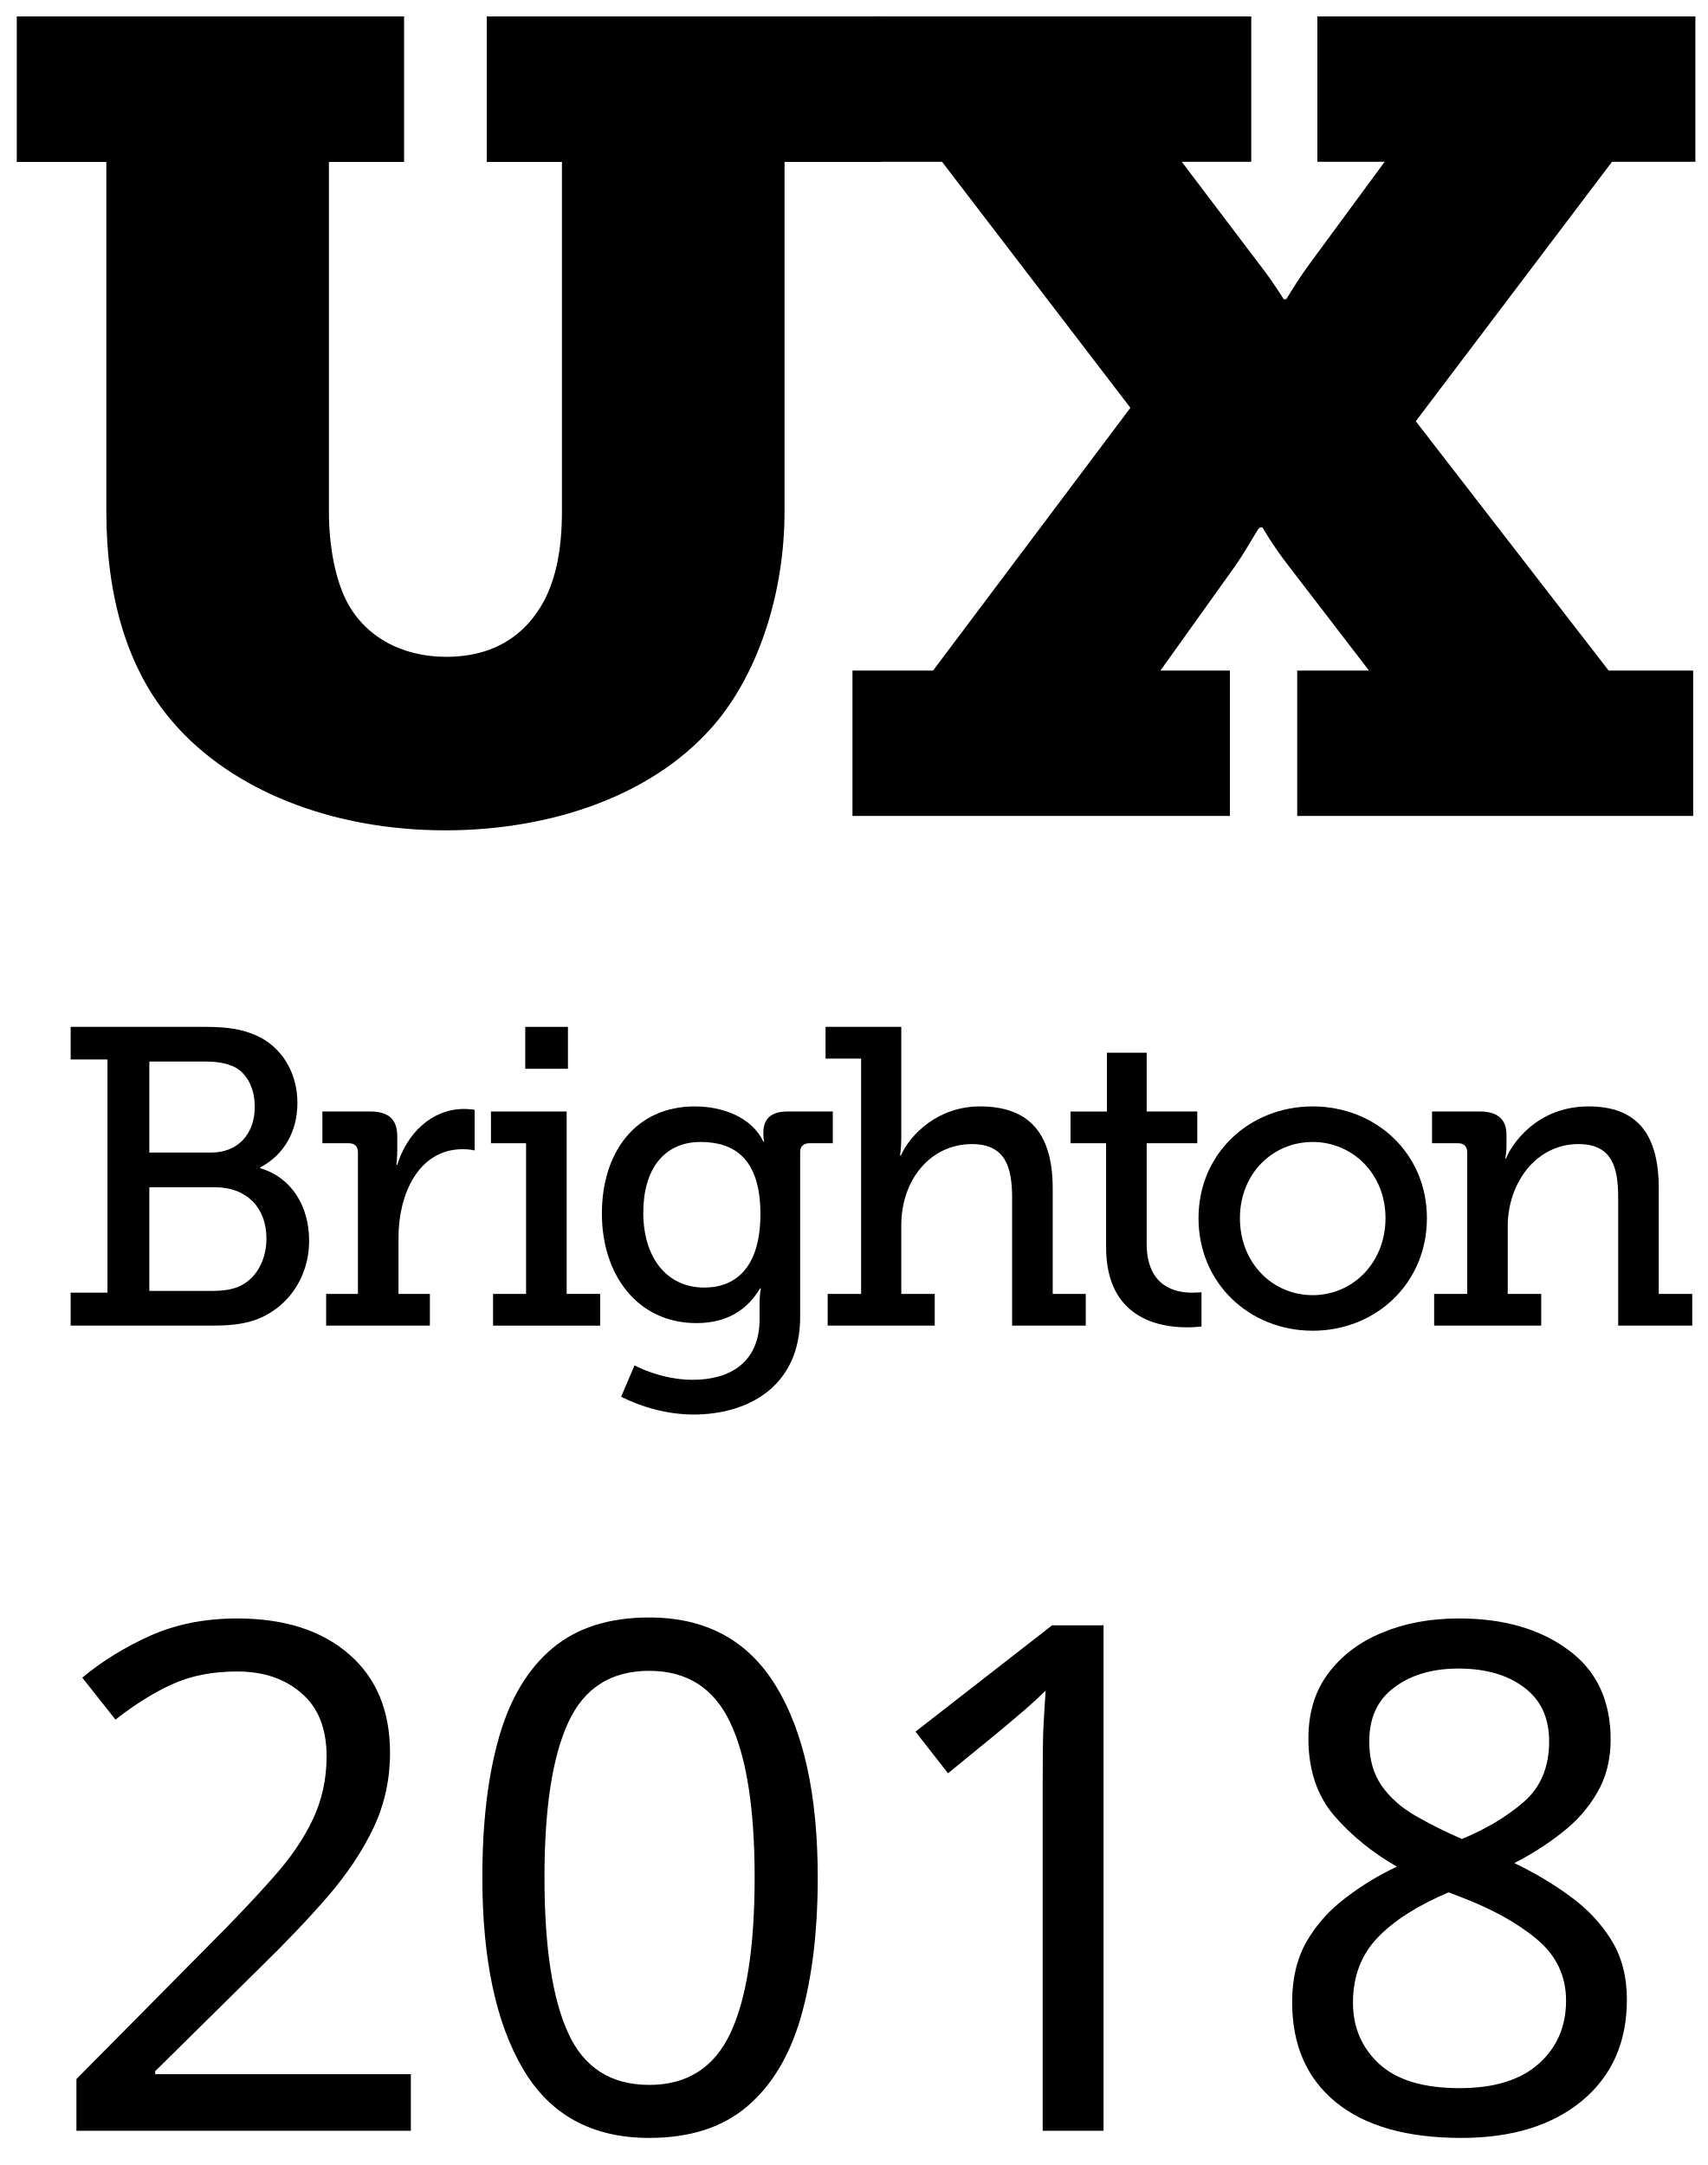
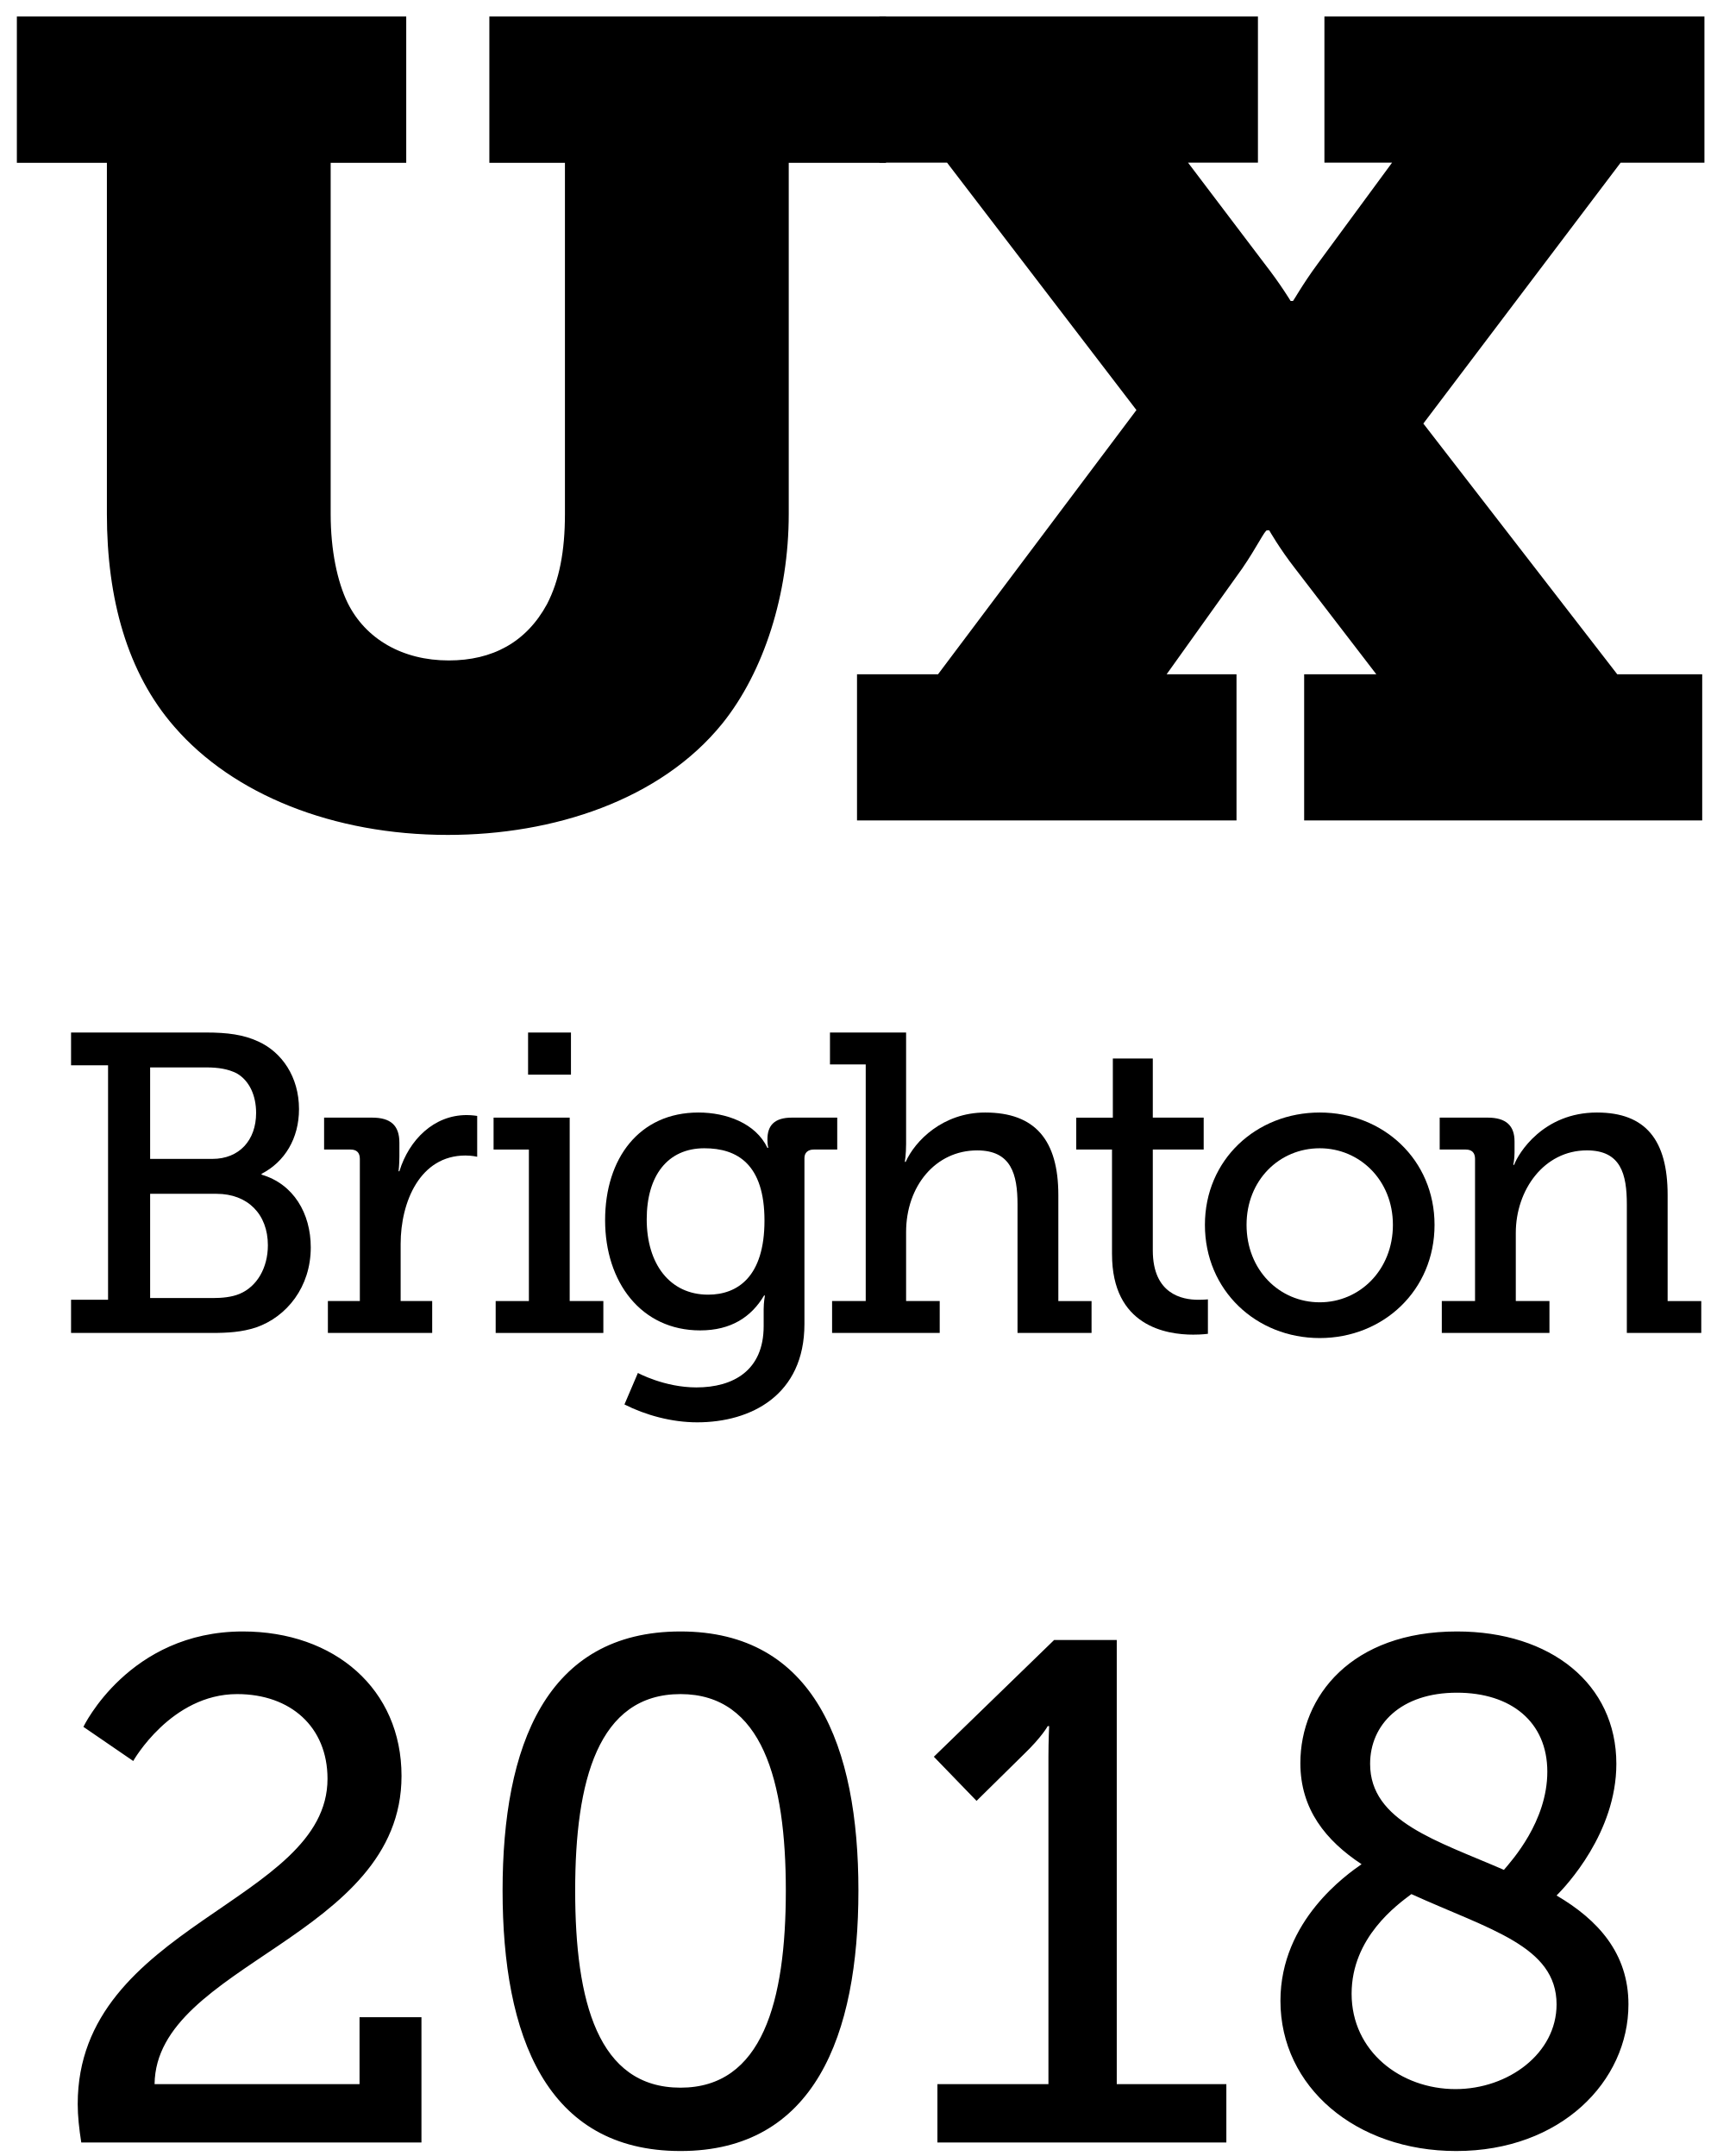
- <svg xmlns="http://www.w3.org/2000/svg" width="82px" height="104px" viewBox="0 0 82 104" version="1.1">
+ <svg xmlns="http://www.w3.org/2000/svg" width="82px" height="103px" viewBox="0 0 82 103" version="1.1">
  <defs />
-   <g id="Page-1" stroke="none" stroke-width="1" fill="none" fill-rule="evenodd">
-     <g id="The-grid" transform="translate(-768, -3475)" fill="#000000">
-       <g id="UX-Brighton-2018-logo-stacked-black" transform="translate(767.8467, 3474.91)">
-         <path d="M3.548,63.77 L10.259,63.77 C11.042,63.77 11.706,63.73 12.389,63.506 C13.855,62.997 15,61.575 15,59.683 C15,58.058 14.177,56.655 12.65,56.207 L12.65,56.167 C13.755,55.598 14.438,54.479 14.438,53.077 C14.438,51.531 13.614,50.352 12.489,49.844 C11.786,49.519 11.022,49.417 9.998,49.417 L3.548,49.417 L3.548,50.983 L5.316,50.983 L5.316,62.185 L3.548,62.185 L3.548,63.77 L3.548,63.77 Z M7.326,55.455 L7.326,51.084 L9.998,51.084 C10.601,51.084 11.063,51.165 11.465,51.369 C12.067,51.715 12.389,52.426 12.389,53.259 C12.389,54.561 11.585,55.455 10.299,55.455 L7.326,55.455 L7.326,55.455 Z M7.326,62.103 L7.326,57.123 L10.5,57.123 C11.987,57.123 12.951,58.098 12.951,59.581 C12.951,60.659 12.429,61.554 11.605,61.9 C11.223,62.063 10.741,62.102 10.339,62.102 L7.326,62.102 L7.326,62.103 L7.326,62.103 Z" id="Shape" />
-         <path d="M15.818,63.77 L20.801,63.77 L20.801,62.245 L19.294,62.245 L19.294,59.52 C19.294,57.509 20.219,55.293 22.389,55.293 C22.71,55.293 22.951,55.353 22.951,55.353 L22.951,53.402 C22.951,53.402 22.71,53.361 22.448,53.361 C20.881,53.361 19.696,54.541 19.234,56.045 L19.194,56.045 C19.194,56.045 19.234,55.74 19.234,55.333 L19.234,54.683 C19.234,53.849 18.812,53.483 17.928,53.483 L15.637,53.483 L15.637,55.008 L16.903,55.008 C17.185,55.008 17.345,55.15 17.345,55.455 L17.345,62.245 L15.818,62.245 L15.818,63.77 L15.818,63.77 L15.818,63.77 Z" id="Shape" />
-         <path d="M25.382,51.431 L27.431,51.431 L27.431,49.418 L25.382,49.418 L25.382,51.431 L25.382,51.431 Z M23.834,63.77 L28.978,63.77 L28.978,62.245 L27.37,62.245 L27.37,53.483 L23.734,53.483 L23.734,55.008 L25.421,55.008 L25.421,62.246 L23.834,62.246 L23.834,63.77 L23.834,63.77 L23.834,63.77 Z" id="Shape" />
-         <path d="M30.629,65.681 L29.986,67.186 C30.99,67.694 32.236,68.04 33.462,68.04 C36.034,68.04 38.585,66.739 38.585,63.344 L38.585,55.415 C38.585,55.15 38.765,55.008 39.027,55.008 L40.152,55.008 L40.152,53.483 L37.983,53.483 C37.139,53.483 36.817,53.87 36.817,54.52 C36.817,54.785 36.857,54.927 36.857,54.927 L36.817,54.927 C36.255,53.748 34.849,53.239 33.522,53.239 C30.69,53.239 29.062,55.435 29.062,58.383 C29.062,61.351 30.79,63.648 33.603,63.648 C35.089,63.648 36.054,62.998 36.657,61.981 L36.697,61.981 C36.697,61.981 36.637,62.306 36.637,62.632 L36.637,63.445 C36.637,65.56 35.19,66.372 33.422,66.372 C31.894,66.372 30.629,65.681 30.629,65.681 L30.629,65.681 L30.629,65.681 Z M33.984,61.941 C32.155,61.941 31.05,60.476 31.05,58.342 C31.05,56.248 32.055,54.947 33.803,54.947 C35.39,54.947 36.676,55.719 36.676,58.403 C36.676,61.086 35.39,61.941 33.984,61.941 L33.984,61.941 L33.984,61.941 Z" id="Shape" />
-         <path d="M39.906,63.77 L45.048,63.77 L45.048,62.245 L43.442,62.245 L43.442,58.952 C43.442,56.756 44.847,55.049 46.837,55.049 C48.464,55.049 48.765,56.187 48.765,57.631 L48.765,63.77 L52.302,63.77 L52.302,62.246 L50.715,62.246 L50.715,57.183 C50.715,54.561 49.609,53.239 47.219,53.239 C45.19,53.239 43.864,54.601 43.422,55.597 L43.382,55.597 C43.382,55.597 43.442,55.231 43.442,54.743 L43.442,49.417 L39.805,49.417 L39.805,50.942 L41.513,50.942 L41.513,62.245 L39.906,62.245 L39.906,63.77 L39.906,63.77 Z" id="Shape" />
-         <path d="M53.28,60.009 C53.28,63.445 55.872,63.851 57.158,63.851 C57.58,63.851 57.861,63.811 57.861,63.811 L57.861,62.165 C57.861,62.165 57.68,62.185 57.399,62.185 C56.635,62.185 55.228,61.92 55.228,59.825 L55.228,55.008 L57.659,55.008 L57.659,53.483 L55.228,53.483 L55.228,50.658 L53.319,50.658 L53.319,53.484 L51.571,53.484 L51.571,55.008 L53.279,55.008 L53.279,60.009 L53.28,60.009 L53.28,60.009 Z" id="Shape" />
-         <path d="M57.718,58.606 C57.718,61.737 60.168,64.014 63.203,64.014 C66.237,64.014 68.688,61.737 68.688,58.606 C68.688,55.496 66.237,53.239 63.203,53.239 C60.168,53.239 57.718,55.496 57.718,58.606 L57.718,58.606 L57.718,58.606 Z M59.707,58.606 C59.707,56.472 61.274,54.947 63.203,54.947 C65.111,54.947 66.699,56.472 66.699,58.606 C66.699,60.761 65.111,62.306 63.203,62.306 C61.275,62.306 59.707,60.761 59.707,58.606 L59.707,58.606 L59.707,58.606 Z" id="Shape" />
-         <path d="M69.034,63.77 L74.178,63.77 L74.178,62.245 L72.57,62.245 L72.57,58.993 C72.57,56.939 73.916,55.048 75.967,55.048 C77.593,55.048 77.875,56.187 77.875,57.631 L77.875,63.77 L81.431,63.77 L81.431,62.246 L79.824,62.246 L79.824,57.183 C79.824,54.561 78.779,53.239 76.449,53.239 C73.876,53.239 72.691,55.19 72.49,55.739 L72.45,55.739 C72.45,55.739 72.51,55.475 72.51,55.15 L72.51,54.621 C72.51,53.869 72.108,53.483 71.224,53.483 L68.934,53.483 L68.934,55.008 L70.18,55.008 C70.461,55.008 70.623,55.15 70.623,55.455 L70.623,62.245 L69.035,62.245 L69.035,63.769 L69.034,63.769 L69.034,63.77 L69.034,63.77 Z" id="Shape" />
-         <path d="M41.098,39.285 L59.227,39.285 L59.227,32.302 L55.889,32.302 L59.497,27.252 C60.198,26.231 60.574,25.426 60.682,25.426 L60.79,25.426 C60.79,25.426 61.274,26.284 62.028,27.252 L65.906,32.302 L62.459,32.302 L62.459,39.285 L81.476,39.285 L81.476,32.302 L77.416,32.302 L68.153,20.325 L77.578,7.862 L81.582,7.862 L81.582,0.877 L63.427,0.877 L63.427,7.861 L66.659,7.861 L63.103,12.696 C62.349,13.717 61.919,14.523 61.919,14.468 L61.812,14.468 C61.812,14.468 61.327,13.662 60.574,12.696 L56.912,7.861 L60.251,7.861 L60.251,0.877 L42.168,0.877 L42.168,7.861 L45.399,7.861 L54.446,19.68 L44.968,32.302 L41.097,32.302 L41.097,39.285 L41.098,39.285 L41.098,39.285 Z" id="Shape-copy" />
-         <path d="M21.548,39.977 C26.601,39.977 31.708,38.31 34.664,34.654 C36.652,32.18 37.835,28.467 37.835,24.65 L37.835,7.87 L42.481,7.87 L42.481,0.877 L23.532,0.877 L23.532,7.87 L27.143,7.87 L27.143,24.651 C27.143,26.424 26.873,27.823 26.286,28.953 C25.293,30.782 23.669,31.642 21.592,31.642 C19.381,31.642 17.621,30.619 16.764,28.897 C16.266,27.876 15.951,26.37 15.951,24.65 L15.951,7.87 L19.561,7.87 L19.561,0.877 L0.959,0.877 L0.959,7.87 L5.26,7.87 L5.26,24.65 C5.261,28.682 6.228,32.233 8.487,34.814 C11.281,38.041 16.065,39.977 21.548,39.977 Z" id="Shape-copy" />
-         <text id="2018" font-family="MuseoSlab-500, Museo Slab" font-size="34" font-weight="normal">
-           <tspan x="2.2" y="102.444">2018</tspan>
-         </text>
-       </g>
+   <g id="The-grid" stroke="none" stroke-width="1" fill="none" fill-rule="evenodd" transform="translate(-768, -3475)">
+     <g id="UX-Brighton-2018-logo-stacked-black" transform="translate(767.8467, 3474.91)" fill="#000000">
+       <path d="M3.548,63.77 L10.259,63.77 C11.042,63.77 11.706,63.73 12.389,63.506 C13.855,62.997 15,61.575 15,59.683 C15,58.058 14.177,56.655 12.65,56.207 L12.65,56.167 C13.755,55.598 14.438,54.479 14.438,53.077 C14.438,51.531 13.614,50.352 12.489,49.844 C11.786,49.519 11.022,49.417 9.998,49.417 L3.548,49.417 L3.548,50.983 L5.316,50.983 L5.316,62.185 L3.548,62.185 L3.548,63.77 L3.548,63.77 Z M7.326,55.455 L7.326,51.084 L9.998,51.084 C10.601,51.084 11.063,51.165 11.465,51.369 C12.067,51.715 12.389,52.426 12.389,53.259 C12.389,54.561 11.585,55.455 10.299,55.455 L7.326,55.455 L7.326,55.455 Z M7.326,62.103 L7.326,57.123 L10.5,57.123 C11.987,57.123 12.951,58.098 12.951,59.581 C12.951,60.659 12.429,61.554 11.605,61.9 C11.223,62.063 10.741,62.102 10.339,62.102 L7.326,62.102 L7.326,62.103 L7.326,62.103 Z" id="Shape" />
+       <path d="M15.818,63.77 L20.801,63.77 L20.801,62.245 L19.294,62.245 L19.294,59.52 C19.294,57.509 20.219,55.293 22.389,55.293 C22.71,55.293 22.951,55.353 22.951,55.353 L22.951,53.402 C22.951,53.402 22.71,53.361 22.448,53.361 C20.881,53.361 19.696,54.541 19.234,56.045 L19.194,56.045 C19.194,56.045 19.234,55.74 19.234,55.333 L19.234,54.683 C19.234,53.849 18.812,53.483 17.928,53.483 L15.637,53.483 L15.637,55.008 L16.903,55.008 C17.185,55.008 17.345,55.15 17.345,55.455 L17.345,62.245 L15.818,62.245 L15.818,63.77 L15.818,63.77 L15.818,63.77 Z" id="Shape" />
+       <path d="M25.382,51.431 L27.431,51.431 L27.431,49.418 L25.382,49.418 L25.382,51.431 L25.382,51.431 Z M23.834,63.77 L28.978,63.77 L28.978,62.245 L27.37,62.245 L27.37,53.483 L23.734,53.483 L23.734,55.008 L25.421,55.008 L25.421,62.246 L23.834,62.246 L23.834,63.77 L23.834,63.77 L23.834,63.77 Z" id="Shape" />
+       <path d="M30.629,65.681 L29.986,67.186 C30.99,67.694 32.236,68.04 33.462,68.04 C36.034,68.04 38.585,66.739 38.585,63.344 L38.585,55.415 C38.585,55.15 38.765,55.008 39.027,55.008 L40.152,55.008 L40.152,53.483 L37.983,53.483 C37.139,53.483 36.817,53.87 36.817,54.52 C36.817,54.785 36.857,54.927 36.857,54.927 L36.817,54.927 C36.255,53.748 34.849,53.239 33.522,53.239 C30.69,53.239 29.062,55.435 29.062,58.383 C29.062,61.351 30.79,63.648 33.603,63.648 C35.089,63.648 36.054,62.998 36.657,61.981 L36.697,61.981 C36.697,61.981 36.637,62.306 36.637,62.632 L36.637,63.445 C36.637,65.56 35.19,66.372 33.422,66.372 C31.894,66.372 30.629,65.681 30.629,65.681 L30.629,65.681 L30.629,65.681 Z M33.984,61.941 C32.155,61.941 31.05,60.476 31.05,58.342 C31.05,56.248 32.055,54.947 33.803,54.947 C35.39,54.947 36.676,55.719 36.676,58.403 C36.676,61.086 35.39,61.941 33.984,61.941 L33.984,61.941 L33.984,61.941 Z" id="Shape" />
+       <path d="M39.906,63.77 L45.048,63.77 L45.048,62.245 L43.442,62.245 L43.442,58.952 C43.442,56.756 44.847,55.049 46.837,55.049 C48.464,55.049 48.765,56.187 48.765,57.631 L48.765,63.77 L52.302,63.77 L52.302,62.246 L50.715,62.246 L50.715,57.183 C50.715,54.561 49.609,53.239 47.219,53.239 C45.19,53.239 43.864,54.601 43.422,55.597 L43.382,55.597 C43.382,55.597 43.442,55.231 43.442,54.743 L43.442,49.417 L39.805,49.417 L39.805,50.942 L41.513,50.942 L41.513,62.245 L39.906,62.245 L39.906,63.77 L39.906,63.77 Z" id="Shape" />
+       <path d="M53.28,60.009 C53.28,63.445 55.872,63.851 57.158,63.851 C57.58,63.851 57.861,63.811 57.861,63.811 L57.861,62.165 C57.861,62.165 57.68,62.185 57.399,62.185 C56.635,62.185 55.228,61.92 55.228,59.825 L55.228,55.008 L57.659,55.008 L57.659,53.483 L55.228,53.483 L55.228,50.658 L53.319,50.658 L53.319,53.484 L51.571,53.484 L51.571,55.008 L53.279,55.008 L53.279,60.009 L53.28,60.009 L53.28,60.009 Z" id="Shape" />
+       <path d="M57.718,58.606 C57.718,61.737 60.168,64.014 63.203,64.014 C66.237,64.014 68.688,61.737 68.688,58.606 C68.688,55.496 66.237,53.239 63.203,53.239 C60.168,53.239 57.718,55.496 57.718,58.606 L57.718,58.606 L57.718,58.606 Z M59.707,58.606 C59.707,56.472 61.274,54.947 63.203,54.947 C65.111,54.947 66.699,56.472 66.699,58.606 C66.699,60.761 65.111,62.306 63.203,62.306 C61.275,62.306 59.707,60.761 59.707,58.606 L59.707,58.606 L59.707,58.606 Z" id="Shape" />
+       <path d="M69.034,63.77 L74.178,63.77 L74.178,62.245 L72.57,62.245 L72.57,58.993 C72.57,56.939 73.916,55.048 75.967,55.048 C77.593,55.048 77.875,56.187 77.875,57.631 L77.875,63.77 L81.431,63.77 L81.431,62.246 L79.824,62.246 L79.824,57.183 C79.824,54.561 78.779,53.239 76.449,53.239 C73.876,53.239 72.691,55.19 72.49,55.739 L72.45,55.739 C72.45,55.739 72.51,55.475 72.51,55.15 L72.51,54.621 C72.51,53.869 72.108,53.483 71.224,53.483 L68.934,53.483 L68.934,55.008 L70.18,55.008 C70.461,55.008 70.623,55.15 70.623,55.455 L70.623,62.245 L69.035,62.245 L69.035,63.769 L69.034,63.769 L69.034,63.77 L69.034,63.77 Z" id="Shape" />
+       <path d="M41.098,39.285 L59.227,39.285 L59.227,32.302 L55.889,32.302 L59.497,27.252 C60.198,26.231 60.574,25.426 60.682,25.426 L60.79,25.426 C60.79,25.426 61.274,26.284 62.028,27.252 L65.906,32.302 L62.459,32.302 L62.459,39.285 L81.476,39.285 L81.476,32.302 L77.416,32.302 L68.153,20.325 L77.578,7.862 L81.582,7.862 L81.582,0.877 L63.427,0.877 L63.427,7.861 L66.659,7.861 L63.103,12.696 C62.349,13.717 61.919,14.523 61.919,14.468 L61.812,14.468 C61.812,14.468 61.327,13.662 60.574,12.696 L56.912,7.861 L60.251,7.861 L60.251,0.877 L42.168,0.877 L42.168,7.861 L45.399,7.861 L54.446,19.68 L44.968,32.302 L41.097,32.302 L41.097,39.285 L41.098,39.285 L41.098,39.285 Z" id="Shape-copy" />
+       <path d="M21.548,39.977 C26.601,39.977 31.708,38.31 34.664,34.654 C36.652,32.18 37.835,28.467 37.835,24.65 L37.835,7.87 L42.481,7.87 L42.481,0.877 L23.532,0.877 L23.532,7.87 L27.143,7.87 L27.143,24.651 C27.143,26.424 26.873,27.823 26.286,28.953 C25.293,30.782 23.669,31.642 21.592,31.642 C19.381,31.642 17.621,30.619 16.764,28.897 C16.266,27.876 15.951,26.37 15.951,24.65 L15.951,7.87 L19.561,7.87 L19.561,0.877 L0.959,0.877 L0.959,7.87 L5.26,7.87 L5.26,24.65 C5.261,28.682 6.228,32.233 8.487,34.814 C11.281,38.041 16.065,39.977 21.548,39.977 Z" id="Shape-copy" />
+       <path d="M4.036,102.444 C3.934,101.797 3.866,101.186 3.866,100.608 C3.866,92.04 15.8,90.986 15.8,85.07 C15.8,82.588 14.032,81.023 11.482,81.023 C8.32,81.023 6.518,84.219 6.518,84.219 L4.138,82.588 C4.138,82.588 6.314,78.031 11.754,78.031 C16.14,78.031 19.336,80.785 19.336,84.933 C19.336,92.651 7.606,93.909 7.538,99.656 L17.33,99.656 L17.33,96.46 L20.288,96.46 L20.288,102.444 L4.036,102.444 Z M32.664,102.852 C26.238,102.852 24.164,97.344 24.164,90.407 C24.164,83.505 26.238,78.031 32.664,78.031 C39.056,78.031 41.164,83.505 41.164,90.407 C41.164,97.344 39.056,102.852 32.664,102.852 Z M32.664,99.826 C36.574,99.826 37.696,95.712 37.696,90.407 C37.696,85.171 36.574,81.023 32.664,81.023 C28.72,81.023 27.632,85.171 27.632,90.407 C27.632,95.712 28.72,99.826 32.664,99.826 Z M44.938,102.444 L44.938,99.656 L50.242,99.656 L50.242,84.016 C50.242,83.267 50.276,82.553 50.276,82.553 L50.208,82.553 C50.208,82.553 49.936,83.064 49.052,83.913 L46.808,86.124 L44.768,84.016 L50.514,78.439 L53.506,78.439 L53.506,99.656 L58.742,99.656 L58.742,102.444 L44.938,102.444 Z M61.326,95.677 C61.326,91.835 64.522,89.626 65.202,89.15 C63.502,88.028 62.278,86.531 62.278,84.322 C62.278,81.126 64.726,78.031 69.758,78.031 C74.246,78.031 77.374,80.547 77.374,84.356 C77.374,87.653 74.96,90.204 74.518,90.645 C76.49,91.802 77.952,93.4 77.952,95.847 C77.952,99.519 74.722,102.852 69.724,102.852 C64.93,102.852 61.326,99.791 61.326,95.677 Z M65.61,84.356 C65.61,87.109 68.806,88.028 72.002,89.421 C72.376,88.98 74.076,87.109 74.076,84.73 C74.076,82.35 72.342,80.956 69.758,80.956 C67.072,80.956 65.61,82.486 65.61,84.356 Z M64.726,95.338 C64.726,98.091 67.072,99.894 69.69,99.894 C72.206,99.894 74.518,98.194 74.518,95.847 C74.518,93.059 71.322,92.278 67.582,90.578 C66.902,91.088 64.726,92.651 64.726,95.338 Z" id="2018" />
    </g>
  </g>
</svg>
